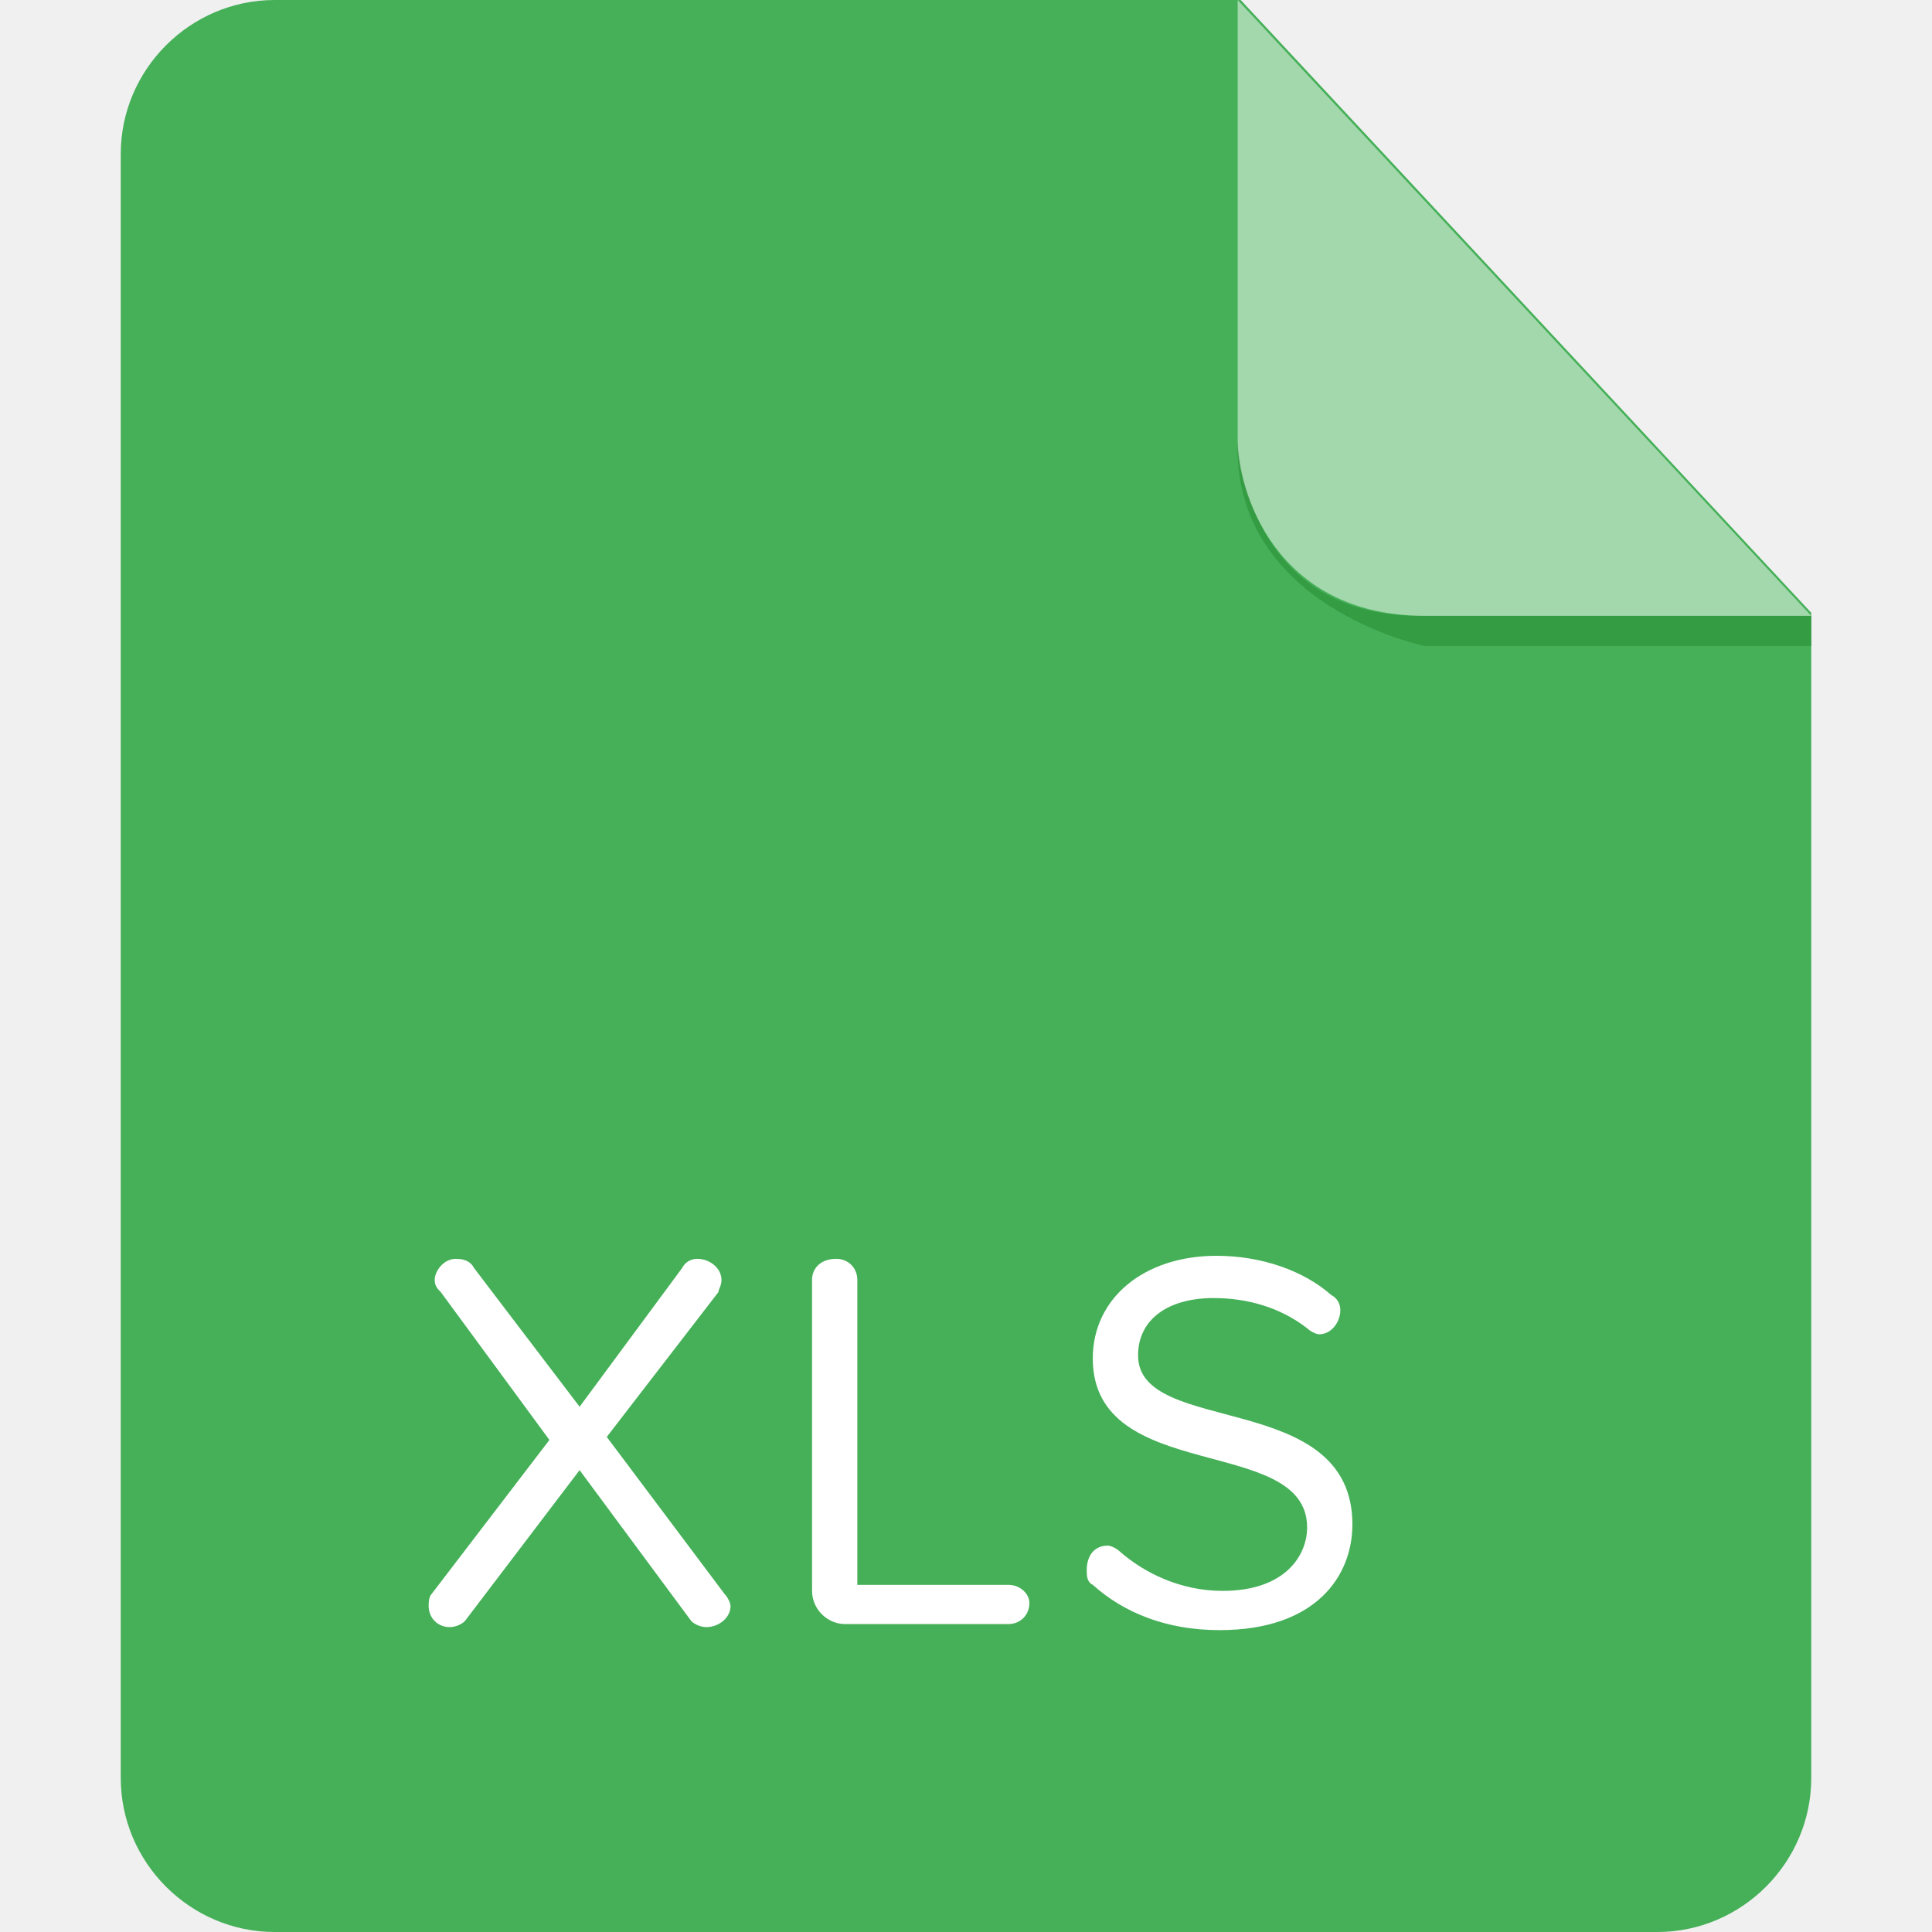
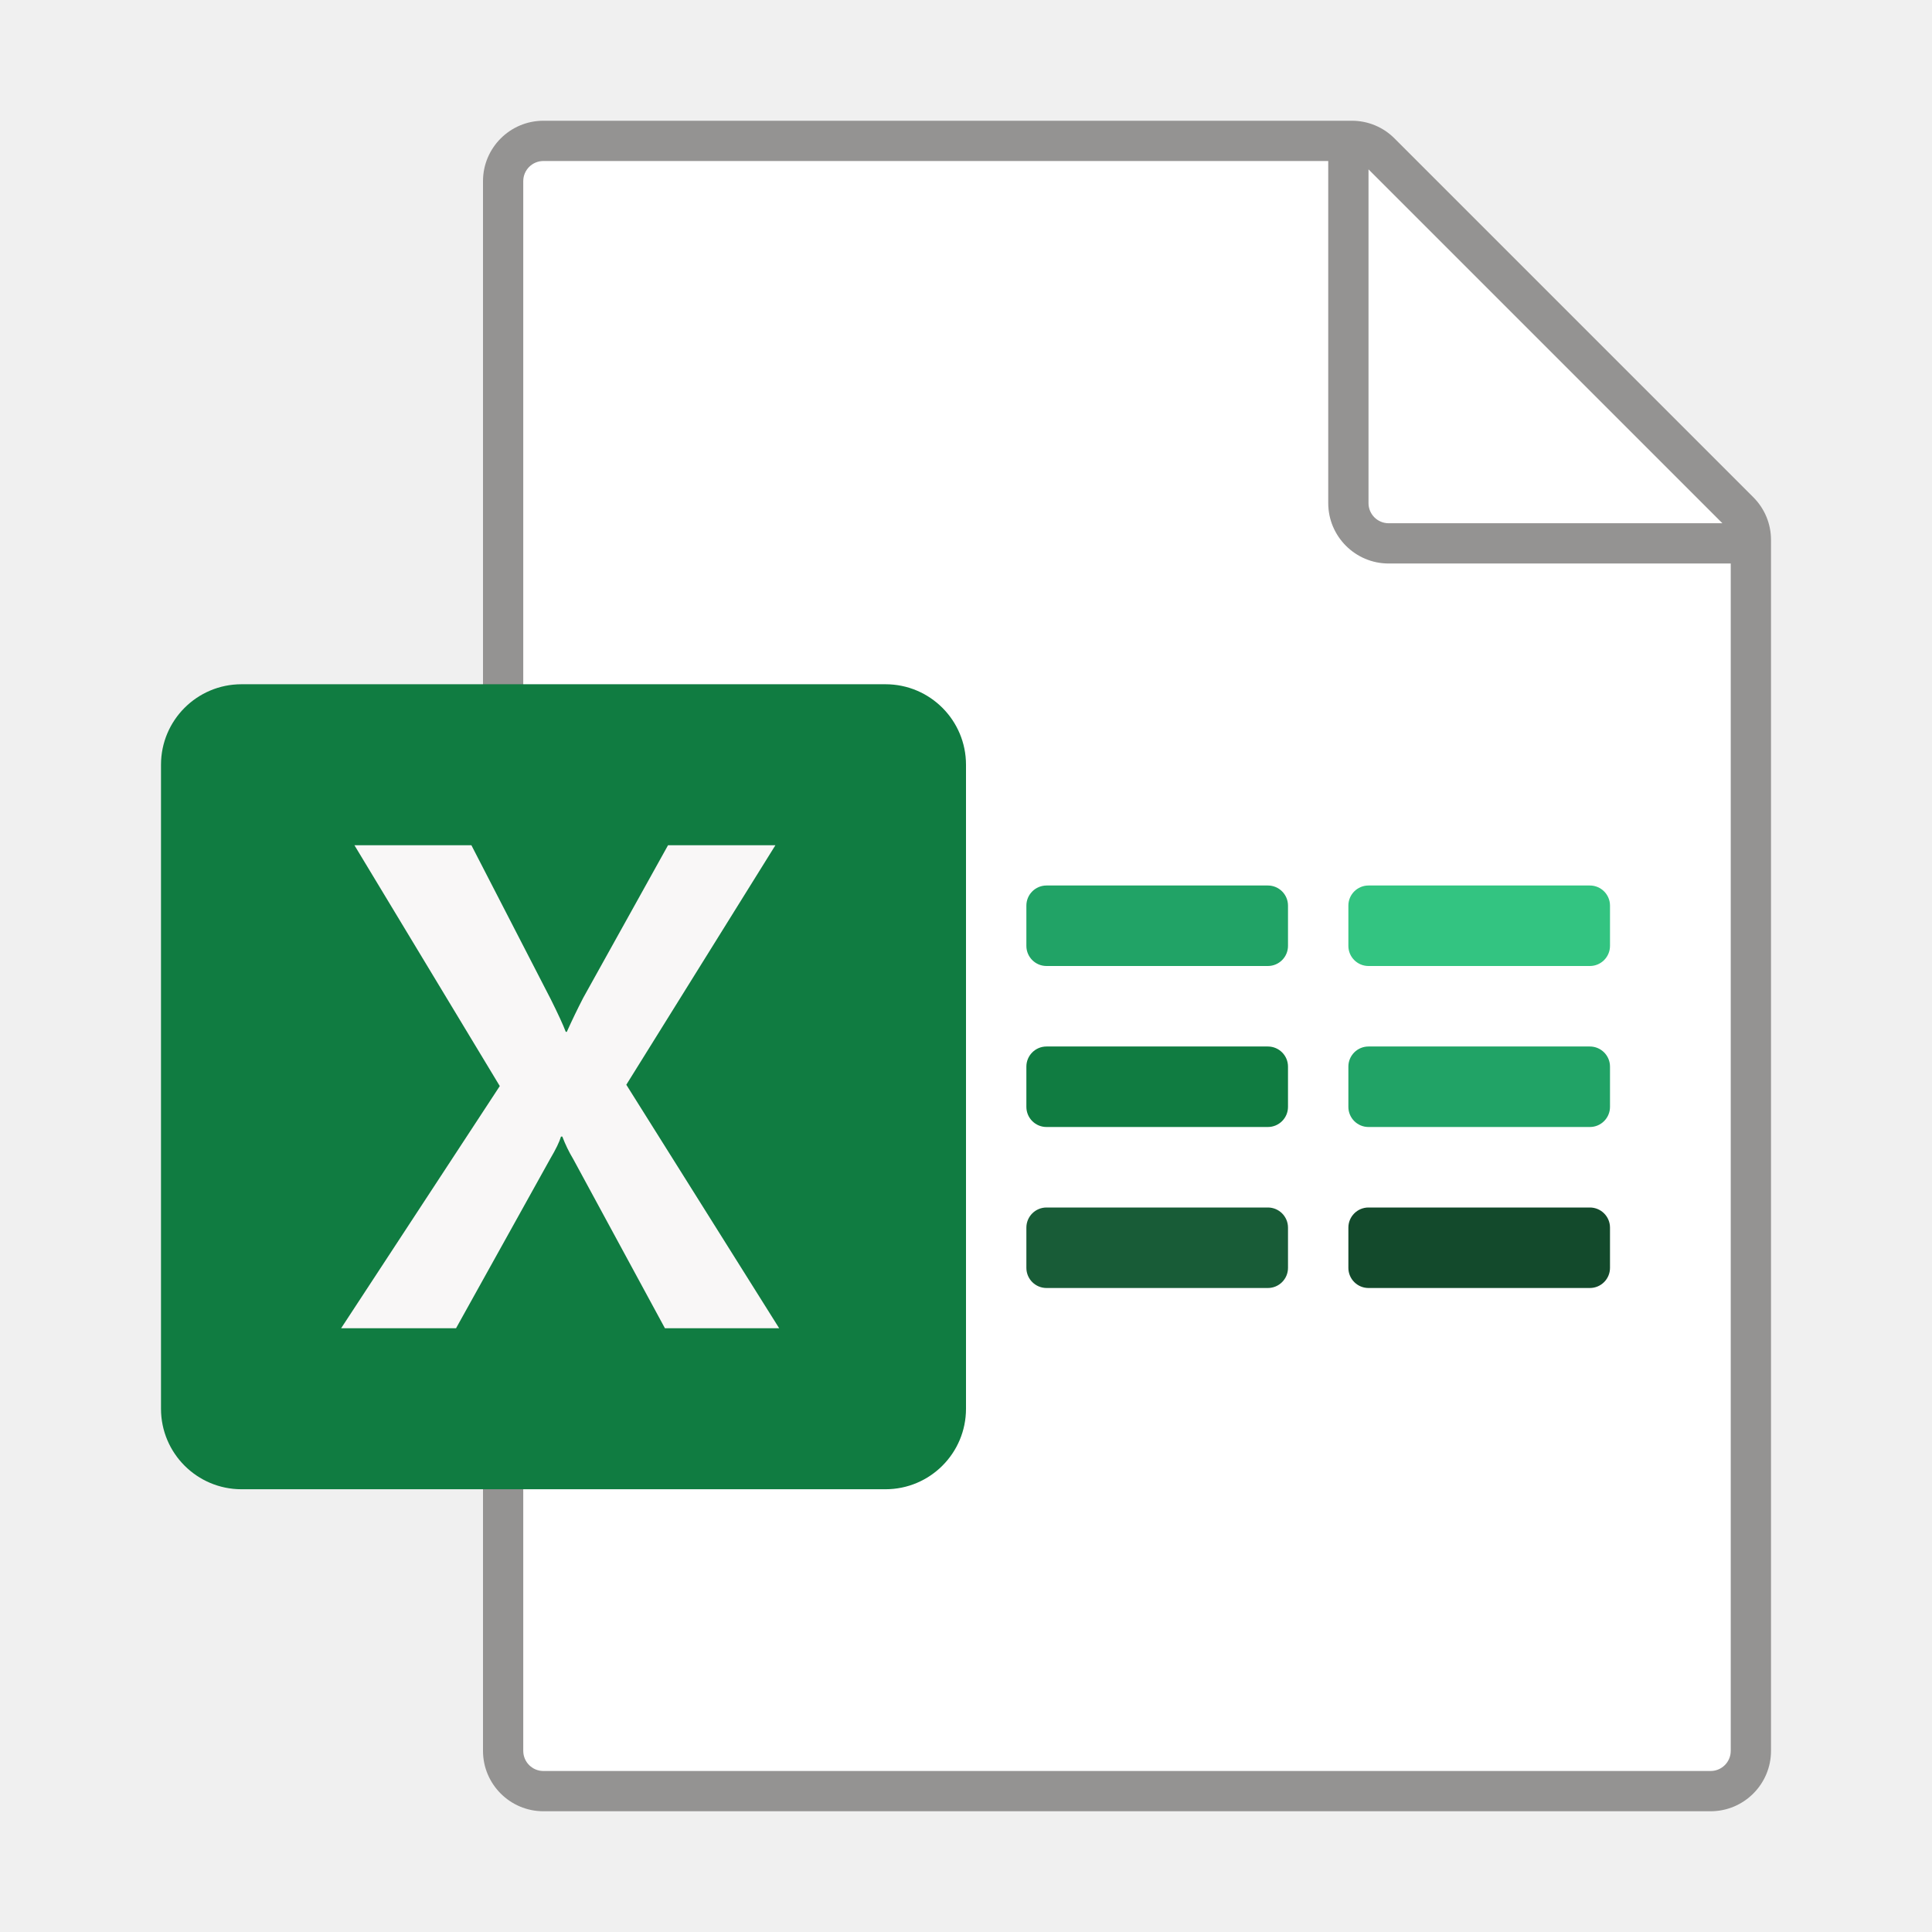
- <svg xmlns="http://www.w3.org/2000/svg" class="icon" viewBox="0 0 1024 1024" version="1.1">
-   <path d="M145.6 0C100.8 0 64 36.8 64 81.6v860.8C64 987.2 100.8 1024 145.6 1024h732.8c44.8 0 81.6-36.8 81.6-81.6V324.8L657.6 0h-512z" fill="#45B058" />
-   <path d="M374.4 862.4c-3.2 0-6.4-1.6-8-3.2l-59.2-80-60.8 80c-1.6 1.6-4.8 3.2-8 3.2-6.4 0-11.2-4.8-11.2-11.2 0-1.6 0-4.8 1.6-6.4l62.4-81.6-57.6-78.4c-1.6-1.6-3.2-3.2-3.2-6.4 0-4.8 4.8-11.2 11.2-11.2 4.8 0 8 1.6 9.6 4.8l56 73.6 54.4-73.6c1.6-3.2 4.8-4.8 8-4.8 6.4 0 12.8 4.8 12.8 11.2 0 3.2-1.6 4.8-1.6 6.4l-59.2 76.8 62.4 83.2c1.6 1.6 3.2 4.8 3.2 6.4 0 6.4-6.4 11.2-12.8 11.2z m160-1.6H448c-9.6 0-17.6-8-17.6-17.6V678.4c0-6.4 4.8-11.2 12.8-11.2 6.4 0 11.2 4.8 11.2 11.2v161.6h80c6.4 0 11.2 4.8 11.2 9.6 0 6.4-4.8 11.2-11.2 11.2z m112 3.2c-28.8 0-51.2-9.6-67.2-24-3.2-1.6-3.2-4.8-3.2-8 0-6.4 3.2-12.8 11.2-12.8 1.6 0 4.8 1.6 6.4 3.2 12.8 11.2 32 20.8 54.4 20.8 33.6 0 44.8-19.2 44.8-33.6 0-49.6-113.6-22.4-113.6-89.6 0-32 27.2-54.4 65.6-54.4 24 0 46.4 8 60.8 20.8 3.2 1.6 4.8 4.8 4.8 8 0 6.4-4.8 12.8-11.2 12.8-1.6 0-4.8-1.6-6.4-3.2-14.4-11.2-32-16-49.6-16-24 0-40 11.2-40 30.4 0 43.2 113.6 17.6 113.6 89.6 0 27.2-19.2 56-70.4 56z" fill="#FFFFFF" />
-   <path d="M960 326.4v16H755.2s-102.4-20.8-99.2-108.8c0 0 3.2 92.8 96 92.8h208z" fill="#349C42" />
-   <path d="M656 0v233.6c0 25.6 19.2 92.8 99.2 92.8H960L656 0z" fill="#FFFFFF" opacity=".5" />
+ <svg xmlns="http://www.w3.org/2000/svg" t="1713282502116" class="icon" viewBox="0 0 1024 1024" version="1.1">
+   <path d="M288 938.667h618.667a10.667 10.667 0 0 0 10.667-10.667V298.667H736c-17.643 0-32-14.357-32-32V85.333H288a10.667 10.667 0 0 0-10.667 10.667v832a10.667 10.667 0 0 0 10.667 10.667z" fill="#FFFFFF" p-id="1475" />
+   <path d="M912.917 277.333L725.333 89.749V266.667a10.667 10.667 0 0 0 10.667 10.667h176.917z" fill="#FFFFFF" p-id="1476" />
+   <path d="M929.291 263.541L739.125 73.376A31.765 31.765 0 0 0 716.501 64H288c-17.643 0-32 14.357-32 32v832c0 17.643 14.357 32 32 32h618.667c17.643 0 32-14.357 32-32V286.165c0-8.533-3.339-16.576-9.376-22.624zM725.333 89.749L912.917 277.333H736a10.667 10.667 0 0 1-10.667-10.667V89.749zM906.667 938.667H288a10.667 10.667 0 0 1-10.667-10.667V96a10.667 10.667 0 0 1 10.667-10.667h416v181.333c0 17.643 14.357 32 32 32h181.333v629.333a10.667 10.667 0 0 1-10.667 10.667z" fill="#605E5C" opacity=".64" p-id="1477" />
+   <path d="M842.667 682.667H725.333a10.667 10.667 0 0 1-10.667-10.667v-21.333a10.667 10.667 0 0 1 10.667-10.667h117.333a10.667 10.667 0 0 1 10.667 10.667v21.333a10.667 10.667 0 0 1-10.667 10.667z" fill="#134A2C" p-id="1478" />
+   <path d="M672 682.667H554.667a10.667 10.667 0 0 1-10.667-10.667v-21.333a10.667 10.667 0 0 1 10.667-10.667h117.333a10.667 10.667 0 0 1 10.667 10.667v21.333a10.667 10.667 0 0 1-10.667 10.667z" fill="#185C37" p-id="1479" />
+   <path d="M842.667 597.333H725.333a10.667 10.667 0 0 1-10.667-10.667v-21.333a10.667 10.667 0 0 1 10.667-10.667h117.333a10.667 10.667 0 0 1 10.667 10.667v21.333a10.667 10.667 0 0 1-10.667 10.667z" fill="#21A366" p-id="1480" />
+   <path d="M672 597.333H554.667a10.667 10.667 0 0 1-10.667-10.667v-21.333a10.667 10.667 0 0 1 10.667-10.667h117.333a10.667 10.667 0 0 1 10.667 10.667v21.333a10.667 10.667 0 0 1-10.667 10.667z" fill="#107C41" p-id="1481" />
+   <path d="M842.667 512H725.333a10.667 10.667 0 0 1-10.667-10.667v-21.333a10.667 10.667 0 0 1 10.667-10.667h117.333a10.667 10.667 0 0 1 10.667 10.667v21.333a10.667 10.667 0 0 1-10.667 10.667z" fill="#33C481" p-id="1482" />
+   <path d="M672 512H554.667a10.667 10.667 0 0 1-10.667-10.667v-21.333a10.667 10.667 0 0 1 10.667-10.667h117.333a10.667 10.667 0 0 1 10.667 10.667v21.333a10.667 10.667 0 0 1-10.667 10.667z" fill="#21A366" p-id="1483" />
+   <path d="M128 789.333h341.333a42.667 42.667 0 0 0 42.667-42.667V405.333a42.667 42.667 0 0 0-42.667-42.667H128a42.667 42.667 0 0 0-42.667 42.667v341.333a42.667 42.667 0 0 0 42.667 42.667z" fill="#107C41" p-id="1484" />
+   <path d="M180.8 704l84.096-128.363L187.861 448h61.995l42.048 81.589c3.861 7.733 6.517 13.504 7.968 17.312h0.544c2.795-6.187 5.685-12.192 8.704-18.027L354.069 448h56.907l-79.019 126.933L412.981 704H352.427l-48.576-89.621a74.123 74.123 0 0 1-5.803-11.957h-0.715c-0.853 2.859-2.72 6.72-5.611 11.605L241.707 704h-60.907z" fill="#F9F7F7" p-id="1485" />
</svg>
